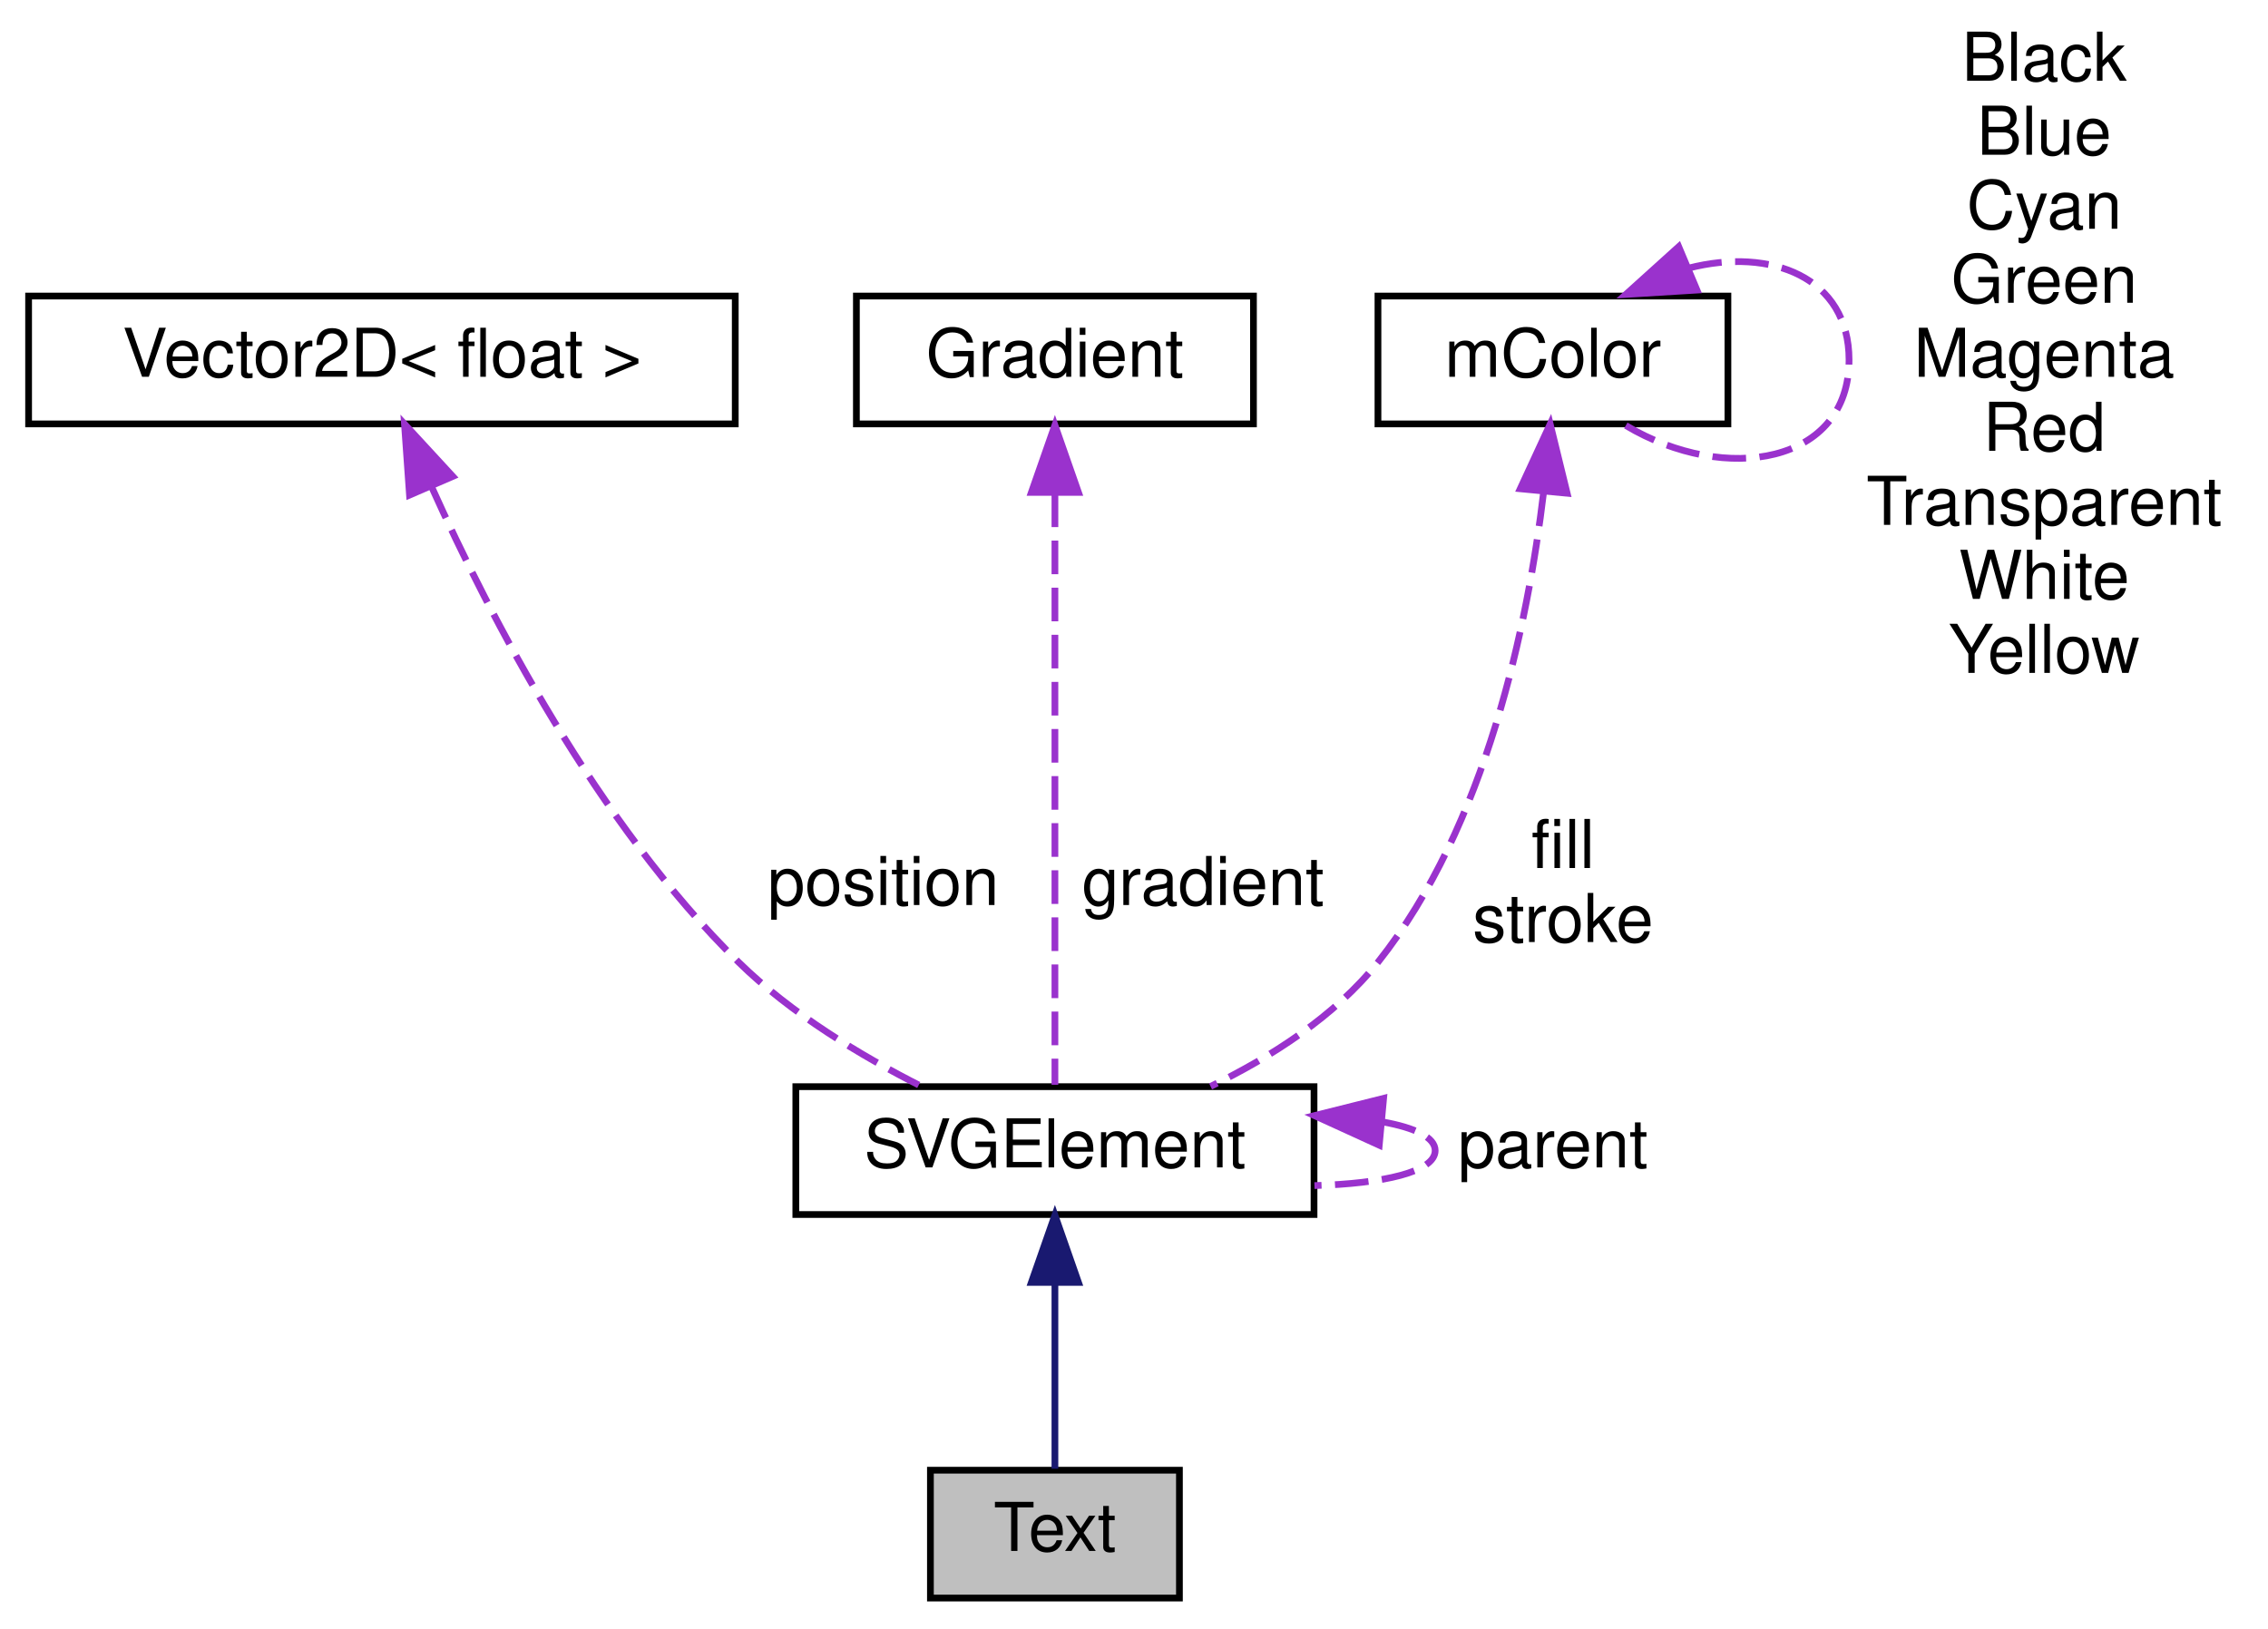
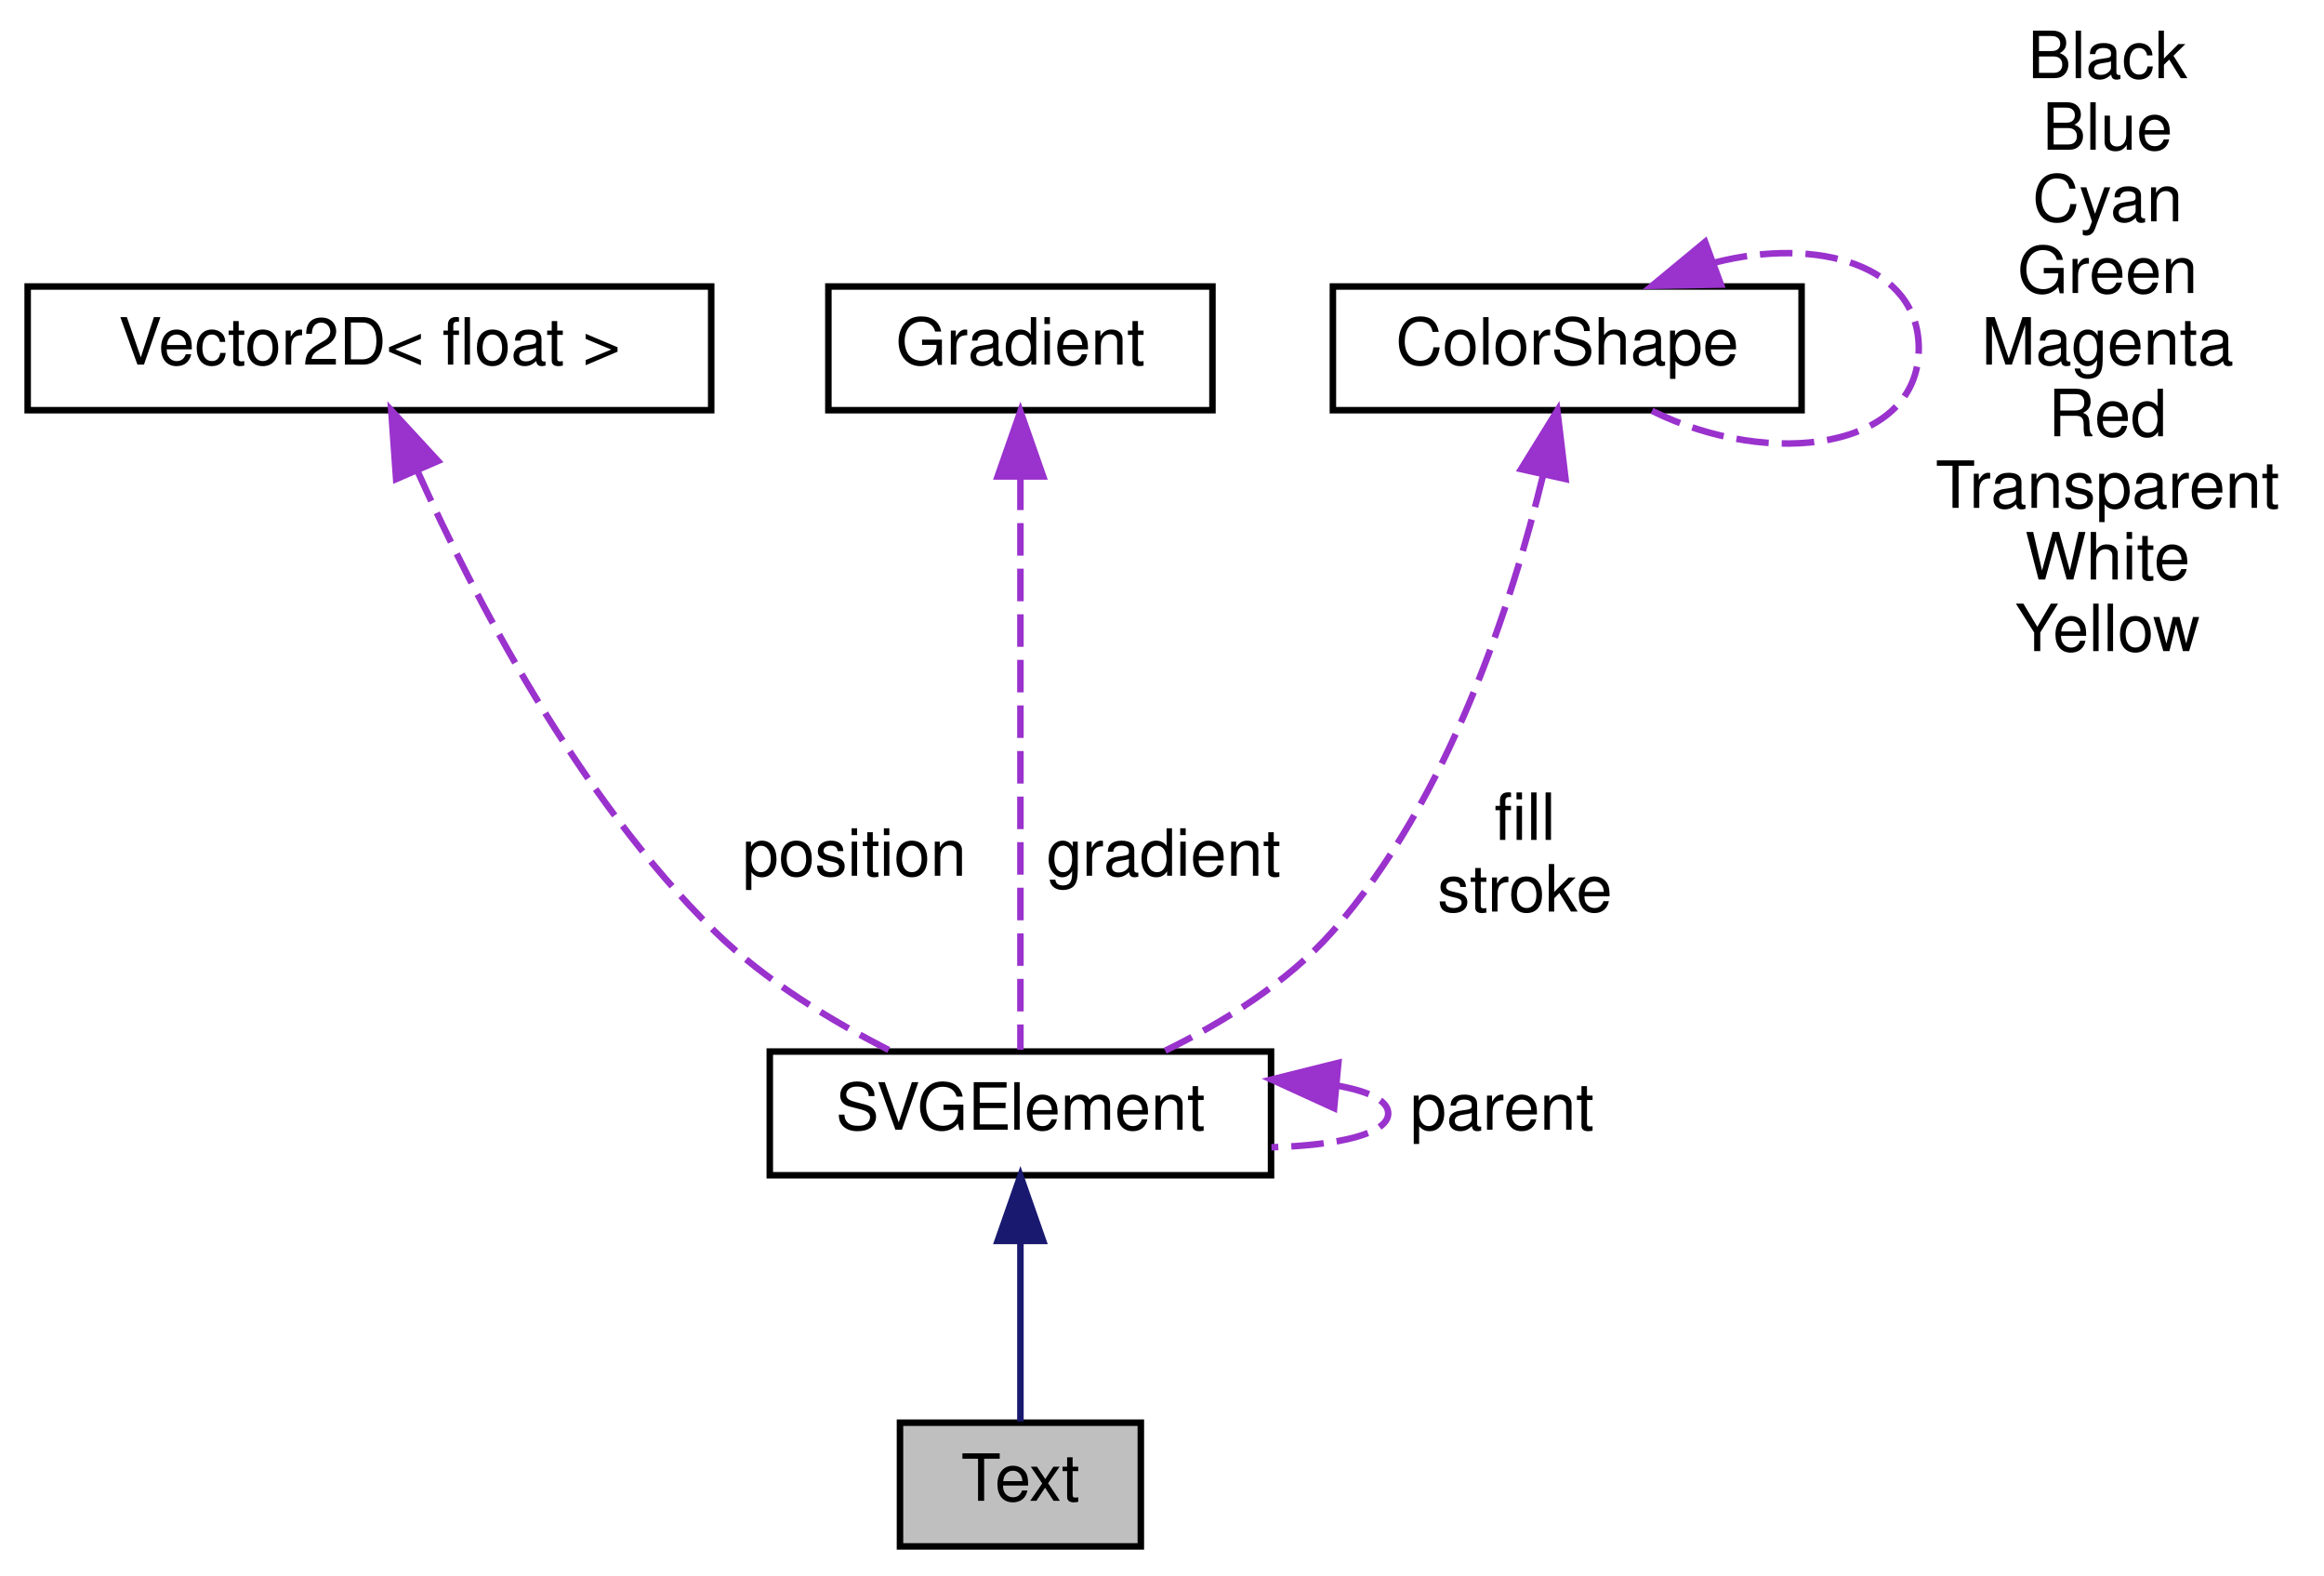
- <svg xmlns="http://www.w3.org/2000/svg" xmlns:xlink="http://www.w3.org/1999/xlink" width="337pt" height="242pt" viewBox="0.00 0.00 336.50 242.00">
+ <svg xmlns="http://www.w3.org/2000/svg" xmlns:xlink="http://www.w3.org/1999/xlink" width="357pt" height="242pt" viewBox="0.00 0.00 356.50 242.00">
  <g id="graph0" class="graph" transform="scale(1 1) rotate(0) translate(4 238)">
    <g id="node1" class="node">
      <g id="a_node1">
        <a xlink:title="Represents text in 2D space.">
          <polygon fill="#bfbfbf" stroke="black" points="134,-0.5 134,-19.5 171,-19.5 171,-0.5 134,-0.5" />
          <text text-anchor="middle" x="152.5" y="-7.5" font-family="Helvetica,sans-Serif" font-size="10.00">Text</text>
        </a>
      </g>
    </g>
    <g id="node2" class="node">
      <g id="a_node2">
        <a xlink:href="classSVGElement.html" target="_top" xlink:title="Represents an element in an SVG file.">
          <polygon fill="none" stroke="black" points="114,-57.5 114,-76.5 191,-76.5 191,-57.5 114,-57.5" />
          <text text-anchor="middle" x="152.5" y="-64.5" font-family="Helvetica,sans-Serif" font-size="10.00">SVGElement</text>
        </a>
      </g>
    </g>
    <g id="edge1" class="edge">
      <path fill="none" stroke="midnightblue" d="M152.5,-47.12C152.5,-37.82 152.5,-27.06 152.5,-19.71" />
      <polygon fill="midnightblue" stroke="midnightblue" points="149,-47.41 152.5,-57.41 156,-47.41 149,-47.41" />
    </g>
-     <g id="edge4" class="edge">
+     <g id="edge6" class="edge">
      <path fill="none" stroke="#9a32cd" stroke-dasharray="5,2" d="M201.22,-71.26C205.98,-70.4 209,-68.98 209,-67 209,-63.83 201.27,-62.09 191.06,-61.8" />
      <polygon fill="#9a32cd" stroke="#9a32cd" points="200.69,-67.8 191.06,-72.2 201.34,-74.77 200.69,-67.8" />
      <text text-anchor="middle" x="226.5" y="-64.5" font-family="Helvetica,sans-Serif" font-size="10.00"> parent</text>
    </g>
    <g id="node3" class="node">
      <g id="a_node3">
        <a xlink:href="classVector2D.html" target="_top" xlink:title=" ">
          <polygon fill="none" stroke="black" points="0,-175 0,-194 105,-194 105,-175 0,-175" />
          <text text-anchor="middle" x="52.5" y="-182" font-family="Helvetica,sans-Serif" font-size="10.00">Vector2D&lt; float &gt;</text>
        </a>
      </g>
    </g>
    <g id="edge2" class="edge">
      <path fill="none" stroke="#9a32cd" stroke-dasharray="5,2" d="M59.91,-165.59C68.58,-146.31 84.48,-115.65 105.5,-95 113.29,-87.35 123.67,-81.09 132.69,-76.53" />
      <polygon fill="#9a32cd" stroke="#9a32cd" points="56.6,-164.42 55.85,-174.99 63.03,-167.2 56.6,-164.42" />
      <text text-anchor="middle" x="127" y="-103.5" font-family="Helvetica,sans-Serif" font-size="10.00"> position</text>
    </g>
    <g id="node4" class="node">
      <g id="a_node4">
        <a xlink:href="classGradient.html" target="_top" xlink:title="A class that represents a gradient.">
          <polygon fill="none" stroke="black" points="123,-175 123,-194 182,-194 182,-175 123,-175" />
          <text text-anchor="middle" x="152.5" y="-182" font-family="Helvetica,sans-Serif" font-size="10.00">Gradient</text>
        </a>
      </g>
    </g>
    <g id="edge3" class="edge">
      <path fill="none" stroke="#9a32cd" stroke-dasharray="5,2" d="M152.5,-164.66C152.5,-139.37 152.5,-95.44 152.5,-76.78" />
      <polygon fill="#9a32cd" stroke="#9a32cd" points="149,-164.82 152.5,-174.82 156,-164.82 149,-164.82" />
      <text text-anchor="middle" x="174.5" y="-103.5" font-family="Helvetica,sans-Serif" font-size="10.00"> gradient</text>
    </g>
    <g id="node5" class="node">
      <g id="a_node5">
-         <a xlink:href="classmColor.html" target="_top" xlink:title="Utility class for manipulating RGBA mColors.">
-           <polygon fill="none" stroke="black" points="200.5,-175 200.5,-194 252.5,-194 252.5,-175 200.5,-175" />
-           <text text-anchor="middle" x="226.5" y="-182" font-family="Helvetica,sans-Serif" font-size="10.00">mColor</text>
+         <a xlink:href="classColorShape.html" target="_top" xlink:title="Utility class for manipulating RGBA ColorShapes.">
+           <polygon fill="none" stroke="black" points="200.5,-175 200.5,-194 272.5,-194 272.5,-175 200.5,-175" />
+           <text text-anchor="middle" x="236.5" y="-182" font-family="Helvetica,sans-Serif" font-size="10.00">ColorShape</text>
        </a>
      </g>
    </g>
+     <g id="edge4" class="edge">
+       <path fill="none" stroke="#9a32cd" stroke-dasharray="5,2" d="M232.78,-164.98C228.08,-145.62 218.38,-115.29 200.5,-95 193.55,-87.11 183.71,-81.01 174.74,-76.63" />
+       <polygon fill="#9a32cd" stroke="#9a32cd" points="229.41,-165.95 234.98,-174.95 236.24,-164.43 229.41,-165.95" />
+       <text text-anchor="middle" x="230" y="-109" font-family="Helvetica,sans-Serif" font-size="10.00"> fill</text>
+       <text text-anchor="middle" x="230" y="-98" font-family="Helvetica,sans-Serif" font-size="10.00">stroke</text>
+     </g>
    <g id="edge5" class="edge">
-       <path fill="none" stroke="#9a32cd" stroke-dasharray="5,2" d="M225.1,-164.77C222.79,-145.44 216.68,-115.33 200.5,-95 194.07,-86.92 184.52,-80.85 175.63,-76.54" />
-       <polygon fill="#9a32cd" stroke="#9a32cd" points="221.64,-165.36 226.09,-174.98 228.61,-164.69 221.64,-165.36" />
-       <text text-anchor="middle" x="228" y="-109" font-family="Helvetica,sans-Serif" font-size="10.00"> fill</text>
-       <text text-anchor="middle" x="228" y="-98" font-family="Helvetica,sans-Serif" font-size="10.00">stroke</text>
-     </g>
-     <g id="edge6" class="edge">
-       <path fill="none" stroke="#9a32cd" stroke-dasharray="5,2" d="M246.65,-198.15C258.9,-201.31 270.5,-196.76 270.5,-184.5 270.5,-169.11 252.24,-165.87 237.33,-174.76" />
-       <polygon fill="#9a32cd" stroke="#9a32cd" points="247.9,-194.89 237.33,-194.24 245.19,-201.34 247.9,-194.89" />
-       <text text-anchor="middle" x="299.5" y="-226" font-family="Helvetica,sans-Serif" font-size="10.00"> Black</text>
-       <text text-anchor="middle" x="299.5" y="-215" font-family="Helvetica,sans-Serif" font-size="10.00">Blue</text>
-       <text text-anchor="middle" x="299.5" y="-204" font-family="Helvetica,sans-Serif" font-size="10.00">Cyan</text>
-       <text text-anchor="middle" x="299.5" y="-193" font-family="Helvetica,sans-Serif" font-size="10.00">Green</text>
-       <text text-anchor="middle" x="299.5" y="-182" font-family="Helvetica,sans-Serif" font-size="10.00">Magenta</text>
-       <text text-anchor="middle" x="299.5" y="-171" font-family="Helvetica,sans-Serif" font-size="10.00">Red</text>
-       <text text-anchor="middle" x="299.5" y="-160" font-family="Helvetica,sans-Serif" font-size="10.00">Transparent</text>
-       <text text-anchor="middle" x="299.5" y="-149" font-family="Helvetica,sans-Serif" font-size="10.00">White</text>
-       <text text-anchor="middle" x="299.5" y="-138" font-family="Helvetica,sans-Serif" font-size="10.00">Yellow</text>
+       <path fill="none" stroke="#9a32cd" stroke-dasharray="5,2" d="M259.22,-197.69C274.98,-201.7 290.5,-197.31 290.5,-184.5 290.5,-169.04 267.86,-165.84 249.52,-174.9" />
+       <polygon fill="#9a32cd" stroke="#9a32cd" points="260.11,-194.29 249.52,-194.1 257.68,-200.85 260.11,-194.29" />
+       <text text-anchor="middle" x="319.5" y="-226" font-family="Helvetica,sans-Serif" font-size="10.00"> Black</text>
+       <text text-anchor="middle" x="319.5" y="-215" font-family="Helvetica,sans-Serif" font-size="10.00">Blue</text>
+       <text text-anchor="middle" x="319.5" y="-204" font-family="Helvetica,sans-Serif" font-size="10.00">Cyan</text>
+       <text text-anchor="middle" x="319.5" y="-193" font-family="Helvetica,sans-Serif" font-size="10.00">Green</text>
+       <text text-anchor="middle" x="319.5" y="-182" font-family="Helvetica,sans-Serif" font-size="10.00">Magenta</text>
+       <text text-anchor="middle" x="319.5" y="-171" font-family="Helvetica,sans-Serif" font-size="10.00">Red</text>
+       <text text-anchor="middle" x="319.5" y="-160" font-family="Helvetica,sans-Serif" font-size="10.00">Transparent</text>
+       <text text-anchor="middle" x="319.5" y="-149" font-family="Helvetica,sans-Serif" font-size="10.00">White</text>
+       <text text-anchor="middle" x="319.5" y="-138" font-family="Helvetica,sans-Serif" font-size="10.00">Yellow</text>
    </g>
  </g>
</svg>
